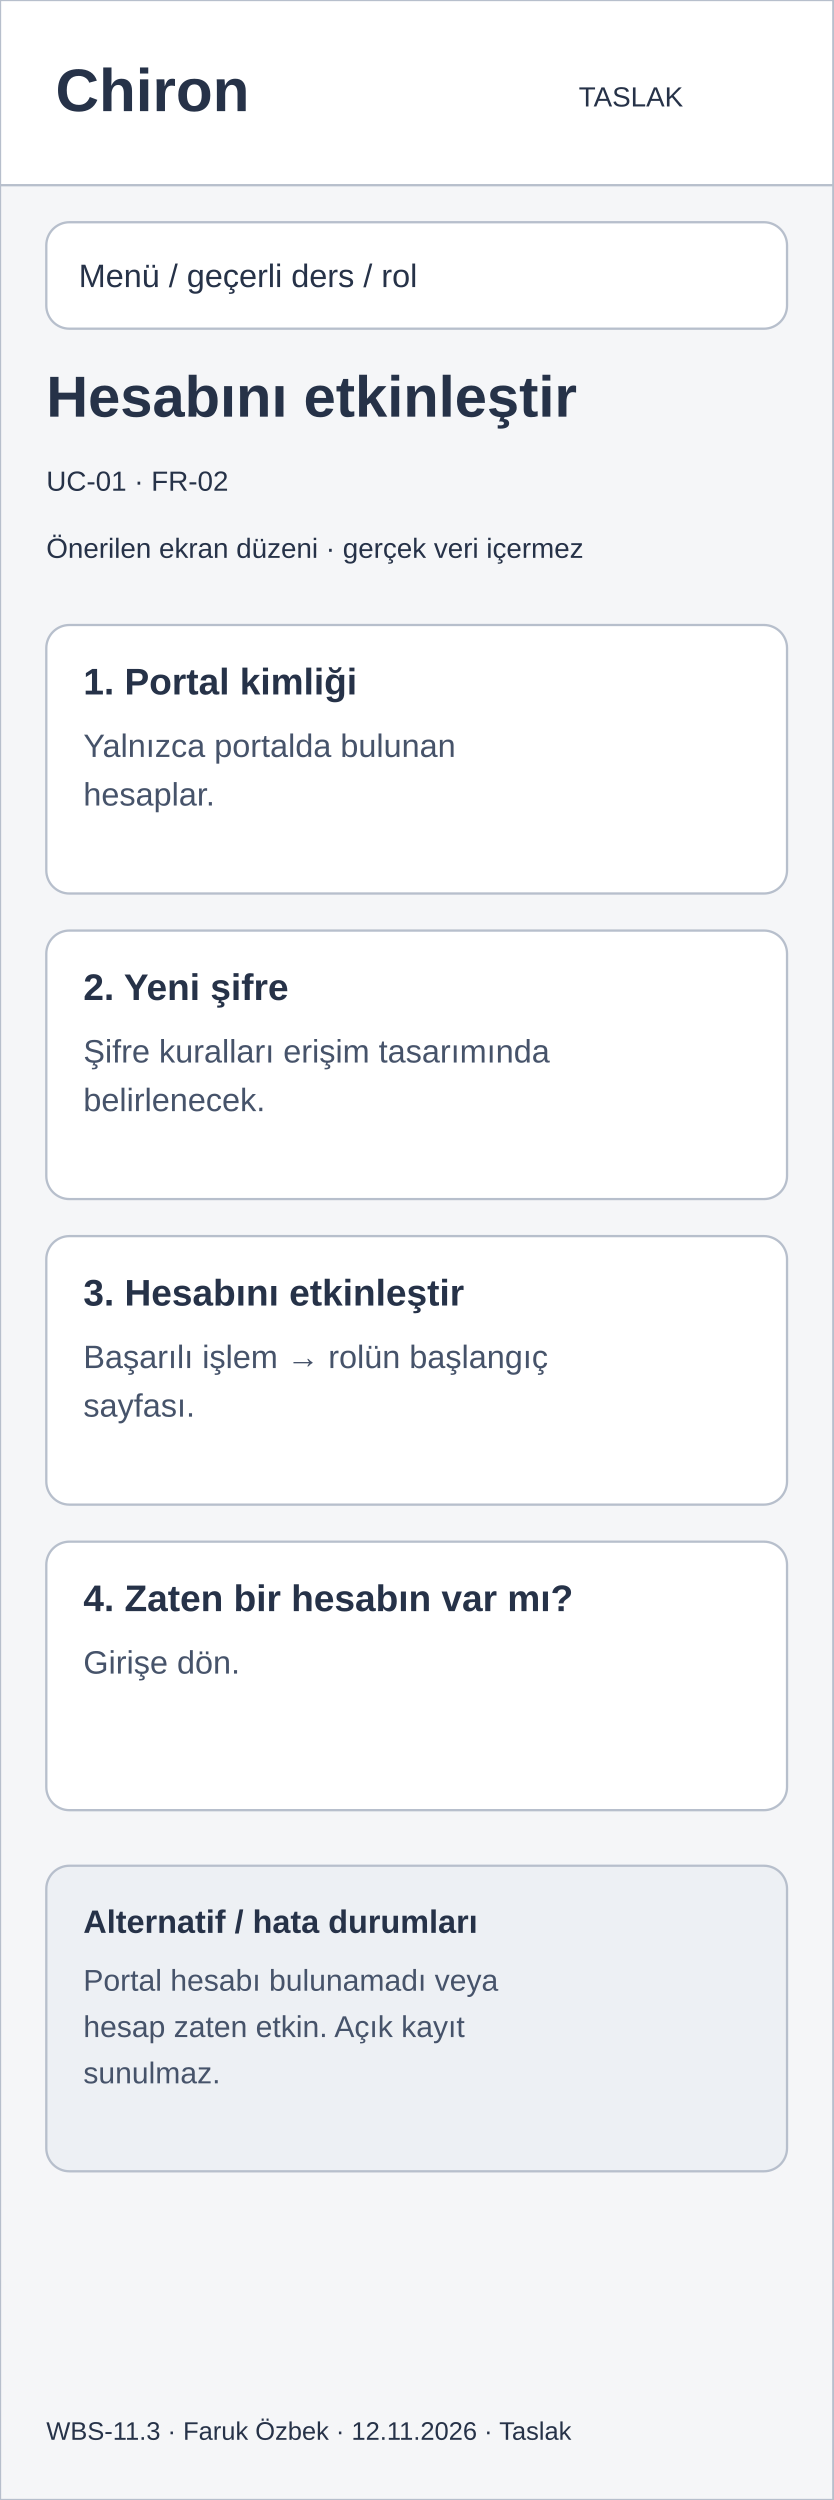
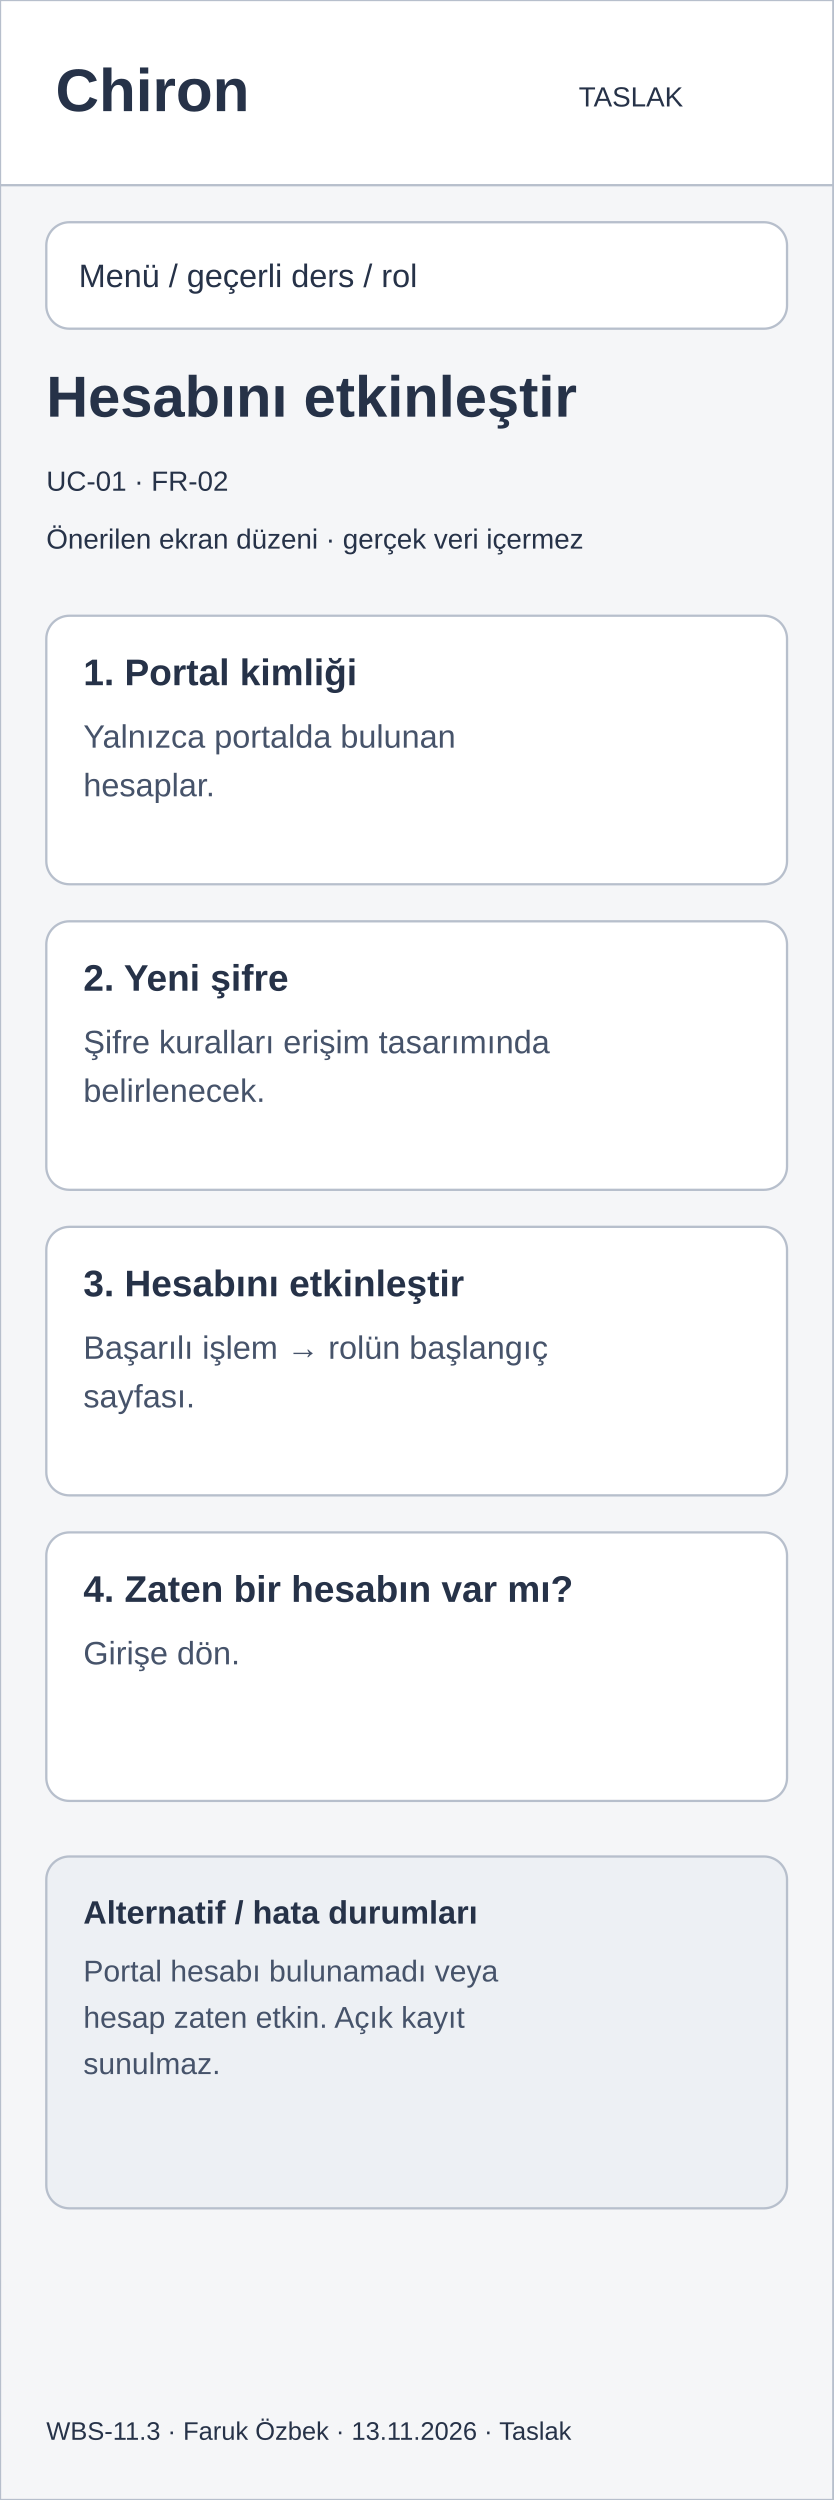
<svg xmlns="http://www.w3.org/2000/svg" width="360" height="1080" viewBox="0 0 360 1080" role="img" aria-labelledby="title desc">
  <rect x="0" y="0" width="360" height="1080" rx="0" fill="#f5f6f8" stroke="#b7bfcc" />
  <rect x="0" y="0" width="360" height="80" rx="0" fill="#fff" stroke="#b7bfcc" />
  <text x="24" y="48" font-family="Arial, sans-serif" font-size="26" fill="#263248" font-weight="700">Chiron</text>
  <text x="250" y="46" font-family="Arial, sans-serif" font-size="12" fill="#263248" font-weight="400">TASLAK</text>
  <rect x="20" y="96" width="320" height="46" rx="10" fill="#fff" stroke="#b7bfcc" />
  <text x="34" y="124" font-family="Arial, sans-serif" font-size="14" fill="#263248" font-weight="400">Menü / geçerli ders / rol</text>
  <text x="20" y="180" font-family="Arial, sans-serif" font-size="25" fill="#263248" font-weight="700">Hesabını etkinleştir</text>
  <text x="20" y="212" font-family="Arial, sans-serif" font-size="12" fill="#263248" font-weight="400">UC-01 · FR-02</text>
-   <text x="20" y="241" font-family="Arial, sans-serif" font-size="12" fill="#263248" font-weight="400">Önerilen ekran düzeni · gerçek veri içermez</text>
-   <rect x="20" y="270" width="320" height="116" rx="10" fill="#fff" stroke="#b7bfcc" />
-   <text x="36" y="300" font-family="Arial, sans-serif" font-size="16" fill="#263248" font-weight="700">1. Portal kimliği</text>
-   <text x="36" y="327" font-family="Arial, sans-serif" font-size="14" fill="#46536a" font-weight="400">Yalnızca portalda bulunan</text>
-   <text x="36" y="348" font-family="Arial, sans-serif" font-size="14" fill="#46536a" font-weight="400">hesaplar.</text>
-   <rect x="20" y="402" width="320" height="116" rx="10" fill="#fff" stroke="#b7bfcc" />
-   <text x="36" y="432" font-family="Arial, sans-serif" font-size="16" fill="#263248" font-weight="700">2. Yeni şifre</text>
-   <text x="36" y="459" font-family="Arial, sans-serif" font-size="14" fill="#46536a" font-weight="400">Şifre kuralları erişim tasarımında</text>
-   <text x="36" y="480" font-family="Arial, sans-serif" font-size="14" fill="#46536a" font-weight="400">belirlenecek.</text>
-   <rect x="20" y="534" width="320" height="116" rx="10" fill="#fff" stroke="#b7bfcc" />
-   <text x="36" y="564" font-family="Arial, sans-serif" font-size="16" fill="#263248" font-weight="700">3. Hesabını etkinleştir</text>
-   <text x="36" y="591" font-family="Arial, sans-serif" font-size="14" fill="#46536a" font-weight="400">Başarılı işlem → rolün başlangıç</text>
-   <text x="36" y="612" font-family="Arial, sans-serif" font-size="14" fill="#46536a" font-weight="400">sayfası.</text>
-   <rect x="20" y="666" width="320" height="116" rx="10" fill="#fff" stroke="#b7bfcc" />
-   <text x="36" y="696" font-family="Arial, sans-serif" font-size="16" fill="#263248" font-weight="700">4. Zaten bir hesabın var mı?</text>
-   <text x="36" y="723" font-family="Arial, sans-serif" font-size="14" fill="#46536a" font-weight="400">Girişe dön.</text>
-   <rect x="20" y="806" width="320" height="132" rx="10" fill="#edf0f4" stroke="#b7bfcc" />
-   <text x="36" y="835" font-family="Arial, sans-serif" font-size="14" fill="#263248" font-weight="700">Alternatif / hata durumları</text>
-   <text x="36" y="860" font-family="Arial, sans-serif" font-size="13" fill="#46536a" font-weight="400">Portal hesabı bulunamadı veya</text>
-   <text x="36" y="880" font-family="Arial, sans-serif" font-size="13" fill="#46536a" font-weight="400">hesap zaten etkin. Açık kayıt</text>
-   <text x="36" y="900" font-family="Arial, sans-serif" font-size="13" fill="#46536a" font-weight="400">sunulmaz.</text>
-   <text x="20" y="1054" font-family="Arial, sans-serif" font-size="11" fill="#263248" font-weight="400">WBS-11.3 · Faruk Özbek · 12.11.2026 · Taslak</text>
+   <text x="20" y="237" font-family="Arial, sans-serif" font-size="12" fill="#263248" font-weight="400">Önerilen ekran düzeni · gerçek veri içermez</text>
+   <rect x="20" y="266" width="320" height="116" rx="10" fill="#fff" stroke="#b7bfcc" />
+   <text x="36" y="296" font-family="Arial, sans-serif" font-size="16" fill="#263248" font-weight="700">1. Portal kimliği</text>
+   <text x="36" y="323" font-family="Arial, sans-serif" font-size="14" fill="#46536a" font-weight="400">Yalnızca portalda bulunan</text>
+   <text x="36" y="344" font-family="Arial, sans-serif" font-size="14" fill="#46536a" font-weight="400">hesaplar.</text>
+   <rect x="20" y="398" width="320" height="116" rx="10" fill="#fff" stroke="#b7bfcc" />
+   <text x="36" y="428" font-family="Arial, sans-serif" font-size="16" fill="#263248" font-weight="700">2. Yeni şifre</text>
+   <text x="36" y="455" font-family="Arial, sans-serif" font-size="14" fill="#46536a" font-weight="400">Şifre kuralları erişim tasarımında</text>
+   <text x="36" y="476" font-family="Arial, sans-serif" font-size="14" fill="#46536a" font-weight="400">belirlenecek.</text>
+   <rect x="20" y="530" width="320" height="116" rx="10" fill="#fff" stroke="#b7bfcc" />
+   <text x="36" y="560" font-family="Arial, sans-serif" font-size="16" fill="#263248" font-weight="700">3. Hesabını etkinleştir</text>
+   <text x="36" y="587" font-family="Arial, sans-serif" font-size="14" fill="#46536a" font-weight="400">Başarılı işlem → rolün başlangıç</text>
+   <text x="36" y="608" font-family="Arial, sans-serif" font-size="14" fill="#46536a" font-weight="400">sayfası.</text>
+   <rect x="20" y="662" width="320" height="116" rx="10" fill="#fff" stroke="#b7bfcc" />
+   <text x="36" y="692" font-family="Arial, sans-serif" font-size="16" fill="#263248" font-weight="700">4. Zaten bir hesabın var mı?</text>
+   <text x="36" y="719" font-family="Arial, sans-serif" font-size="14" fill="#46536a" font-weight="400">Girişe dön.</text>
+   <rect x="20" y="802" width="320" height="152" rx="10" fill="#edf0f4" stroke="#b7bfcc" />
+   <text x="36" y="831" font-family="Arial, sans-serif" font-size="14" fill="#263248" font-weight="700">Alternatif / hata durumları</text>
+   <text x="36" y="856" font-family="Arial, sans-serif" font-size="13" fill="#46536a" font-weight="400">Portal hesabı bulunamadı veya</text>
+   <text x="36" y="876" font-family="Arial, sans-serif" font-size="13" fill="#46536a" font-weight="400">hesap zaten etkin. Açık kayıt</text>
+   <text x="36" y="896" font-family="Arial, sans-serif" font-size="13" fill="#46536a" font-weight="400">sunulmaz.</text>
+   <text x="20" y="1054" font-family="Arial, sans-serif" font-size="11" fill="#263248" font-weight="400">WBS-11.3 · Faruk Özbek · 13.11.2026 · Taslak</text>
</svg>
